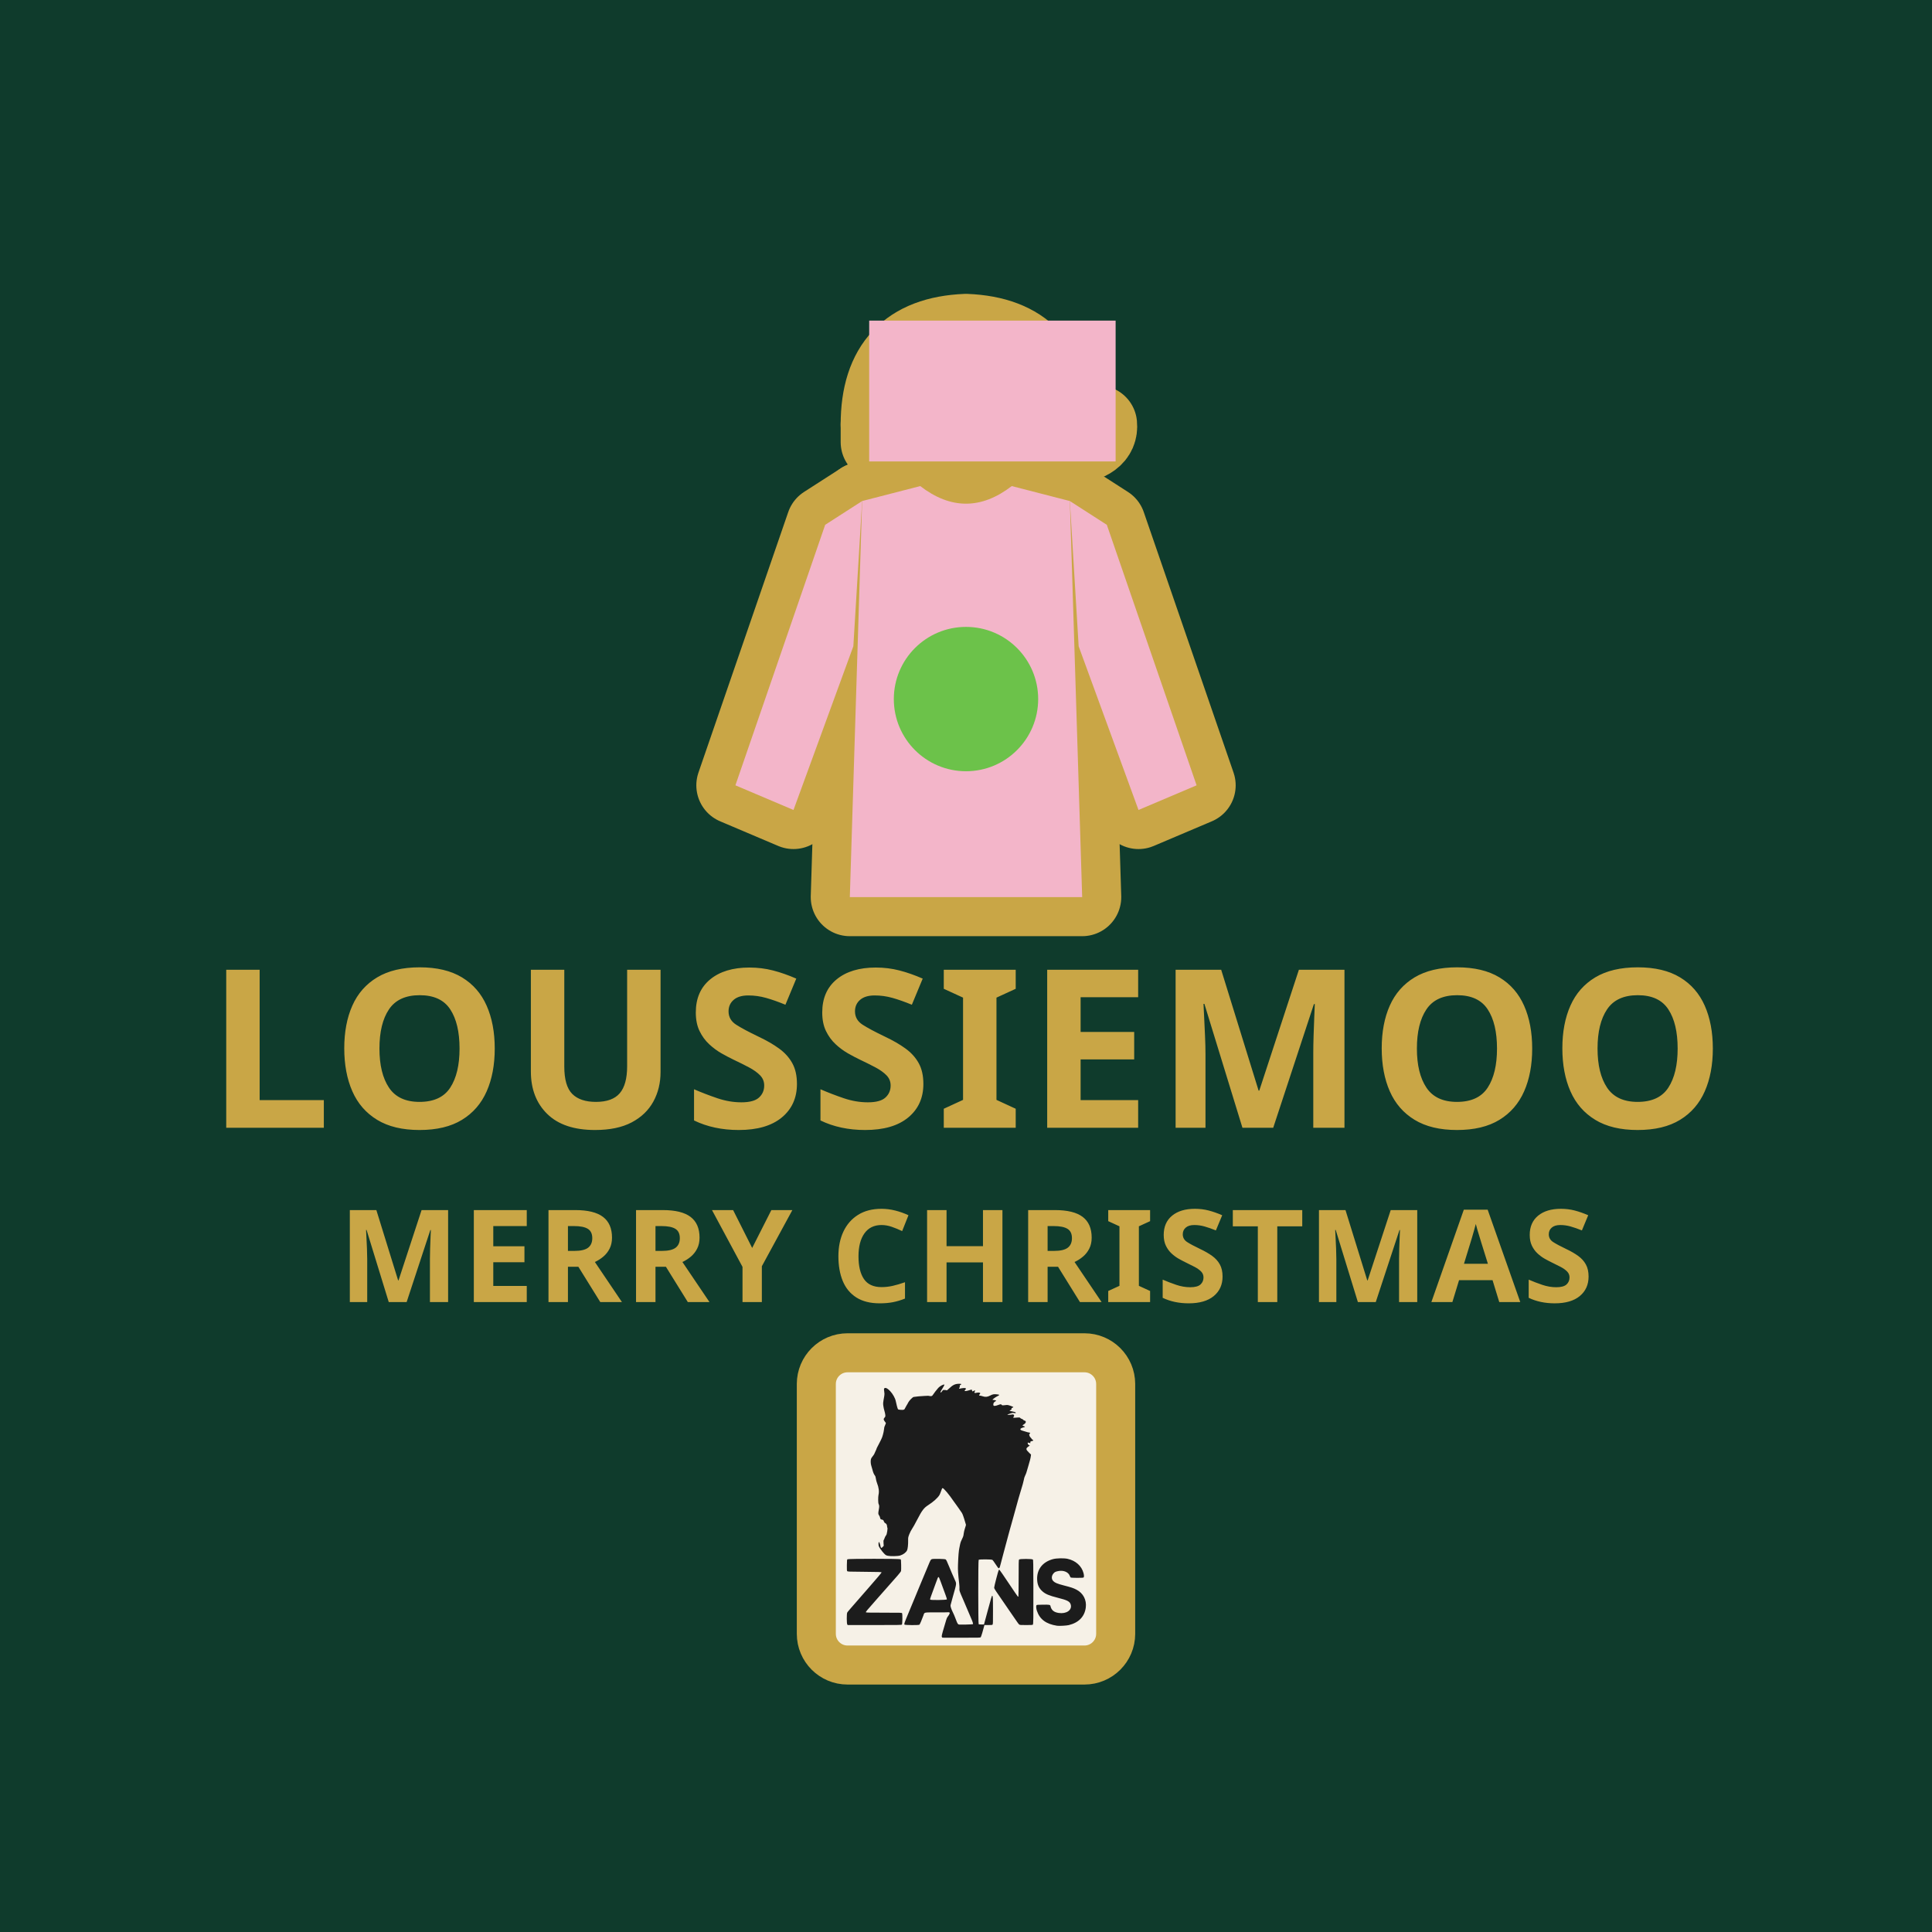
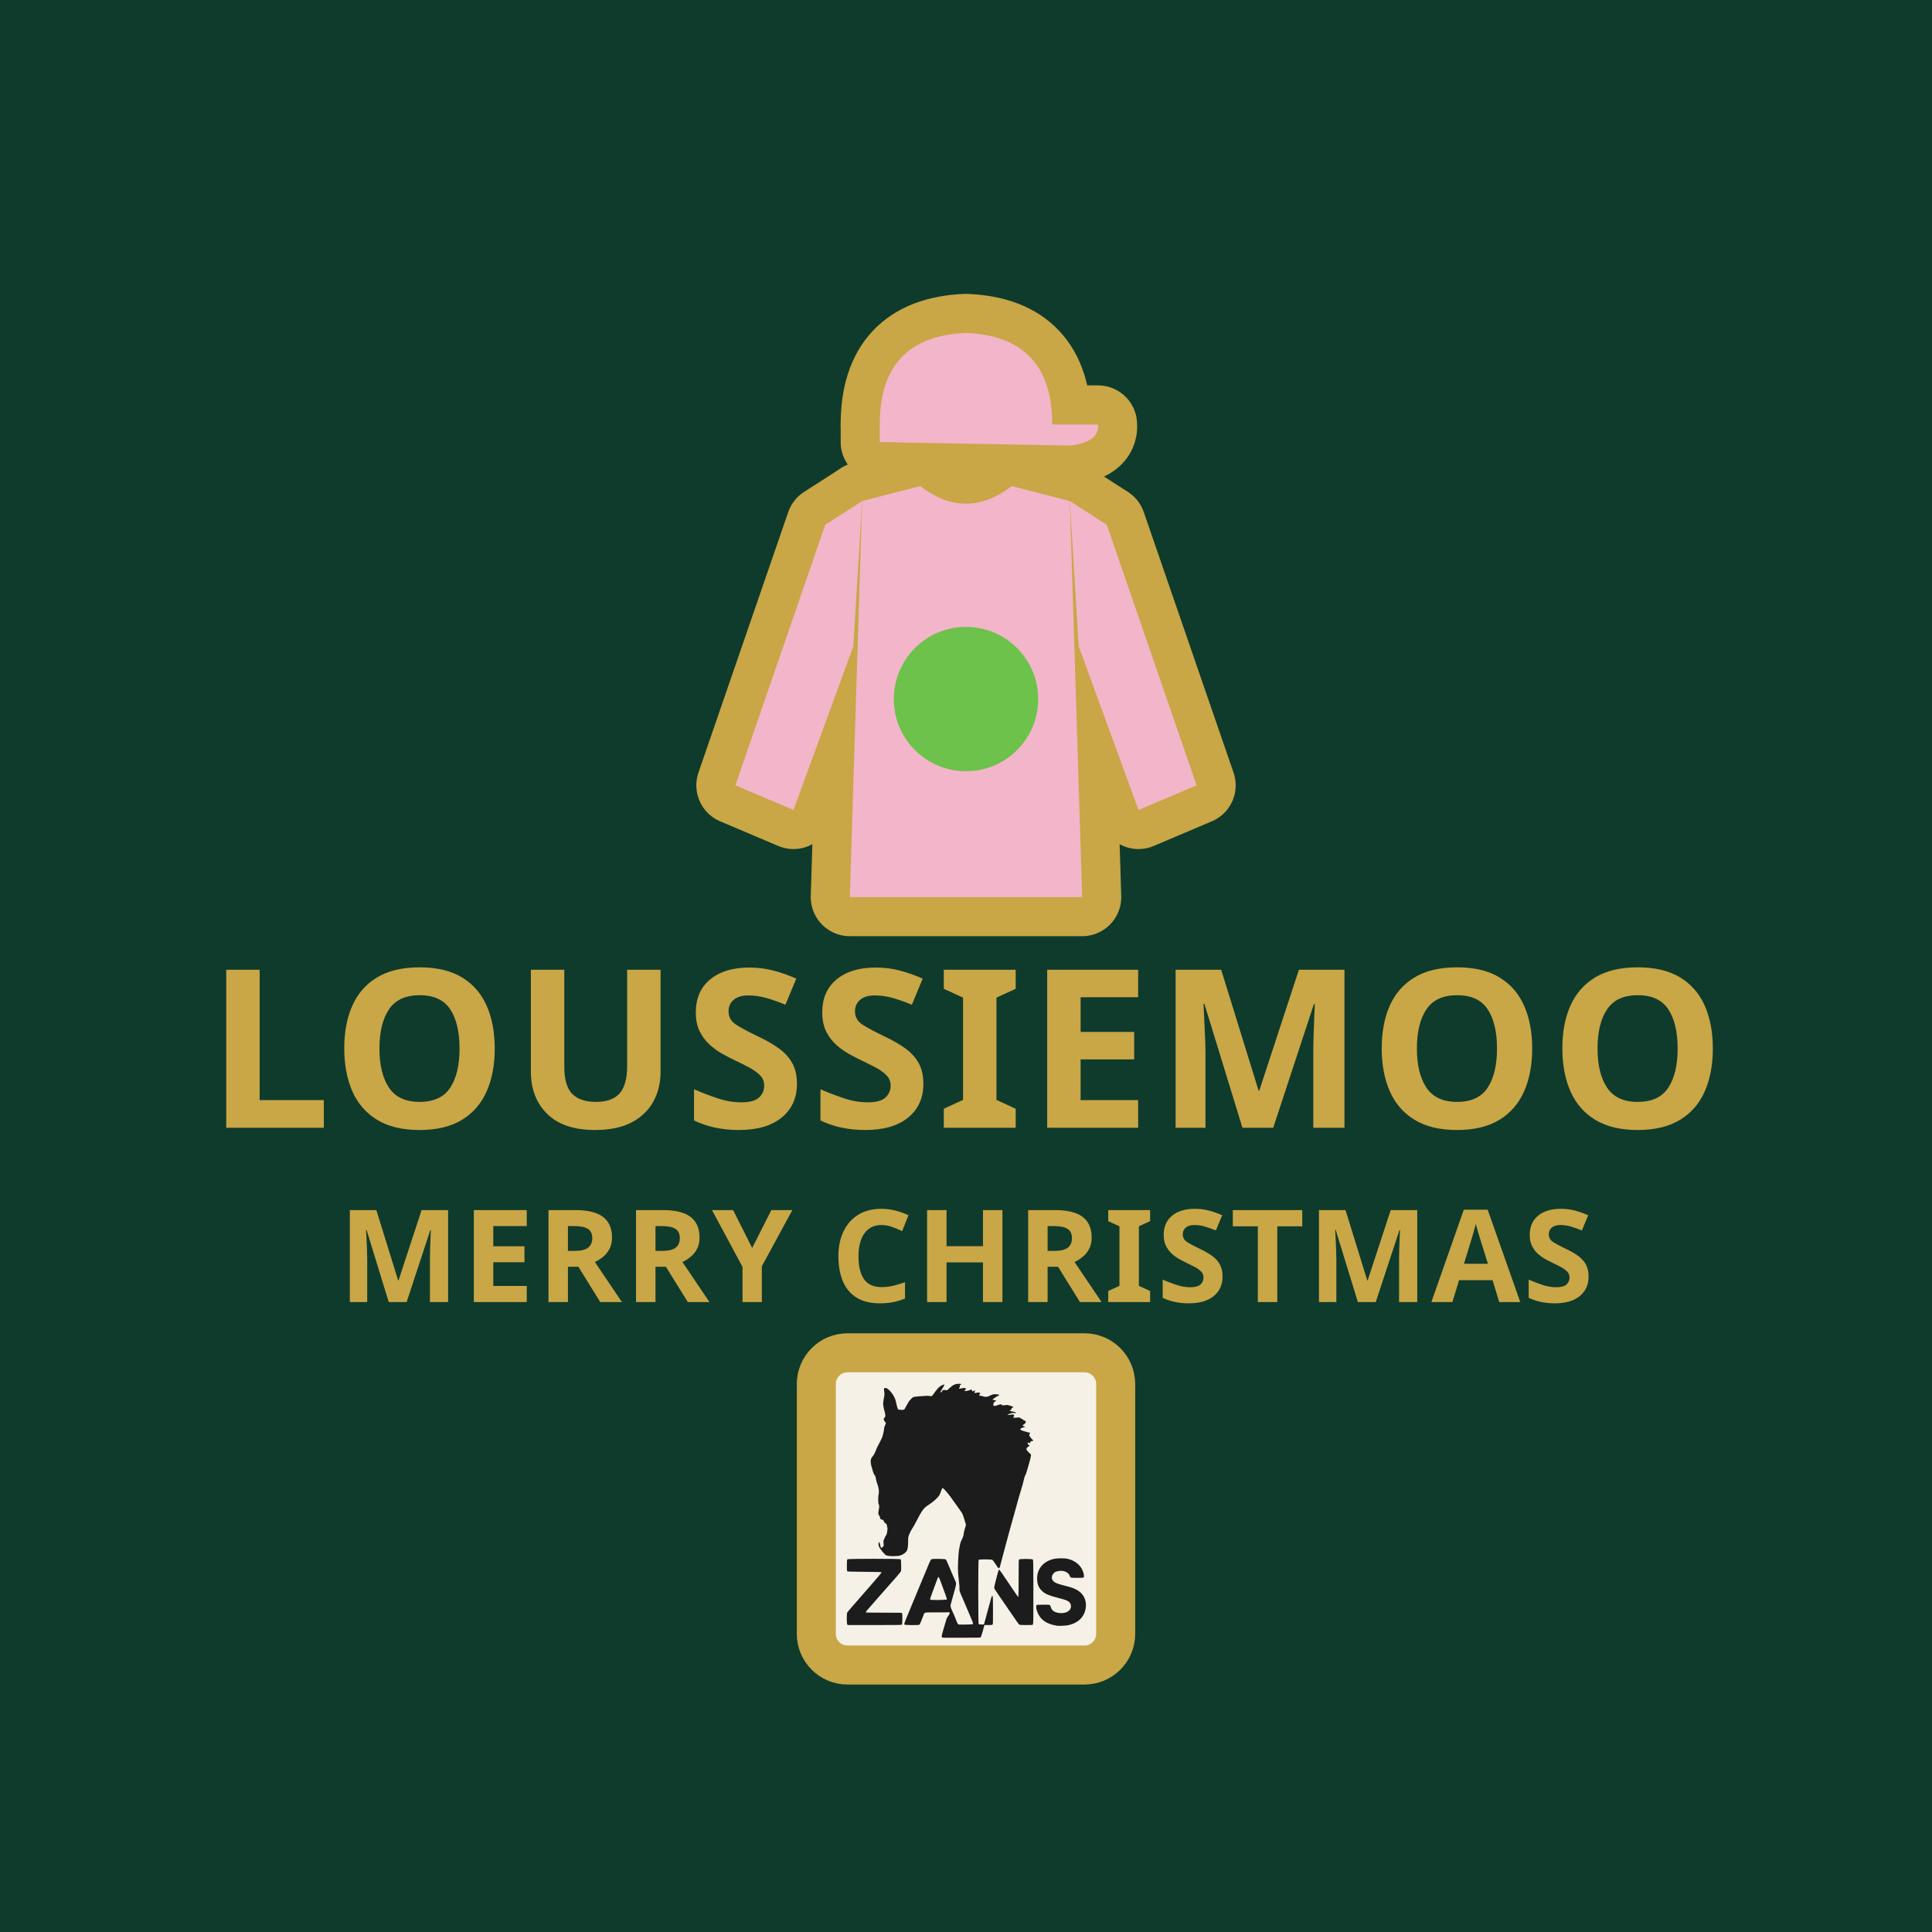
<svg xmlns="http://www.w3.org/2000/svg" viewBox="0 0 990 990" width="990" height="990">
-   <defs>
-     <clipPath id="mc">
-       <circle cx="495" cy="495" r="495" />
-     </clipPath>
-   </defs>
  <g>
    <rect width="990" height="990" fill="#0F3B2C" />
    <g data-safe="1" data-centre="x" data-label="jersey">
      <g transform="translate(495,349.2) scale(0.451)">
        <path d="M-118,-205 L-160,-178 L-262,118 L-196,146 L-128,-40 Z" fill="#C9A646" stroke="#C9A646" stroke-width="88.8" stroke-linejoin="round" />
        <path d="M118,-205 L160,-178 L262,118 L196,146 L128,-40 Z" fill="#C9A646" stroke="#C9A646" stroke-width="88.8" stroke-linejoin="round" />
        <path d="M-118,-205 L-52,-222 Q0,-182 52,-222 L118,-205 L132,245 L-132,245 Z" fill="#C9A646" stroke="#C9A646" stroke-width="88.8" stroke-linejoin="round" />
        <path d="M-52,-222 Q0,-182 52,-222" fill="#C9A646" stroke="#C9A646" stroke-width="88.8" stroke-linejoin="round" />
        <path d="M-98,-292 Q-98,-392 0,-396 Q98,-392 98,-292 Z" fill="#C9A646" stroke="#C9A646" stroke-width="88.8" stroke-linejoin="round" />
        <path d="M-98,-292 L150,-292 Q152,-272 118,-268 L-98,-272 Z" fill="#C9A646" stroke="#C9A646" stroke-width="88.8" stroke-linejoin="round" />
        <defs>
          <clipPath id="mjsl">
            <path d="M-118,-205 L-160,-178 L-262,118 L-196,146 L-128,-40 Z" />
          </clipPath>
        </defs>
        <g clip-path="url(#mjsl)">
          <rect x="-280" y="-230" width="560" height="400" fill="#F3B5C9" />
        </g>
        <defs>
          <clipPath id="mjsr">
            <path d="M118,-205 L160,-178 L262,118 L196,146 L128,-40 Z" />
          </clipPath>
        </defs>
        <g clip-path="url(#mjsr)">
          <rect x="-280" y="-230" width="560" height="400" fill="#F3B5C9" />
        </g>
        <defs>
          <clipPath id="mjb">
            <path d="M-118,-205 L-52,-222 Q0,-182 52,-222 L118,-205 L132,245 L-132,245 Z" />
          </clipPath>
        </defs>
        <g clip-path="url(#mjb)">
          <rect x="-140" y="-230" width="280" height="480" fill="#F3B5C9" />
          <circle cx="0" cy="20" r="82" fill="#6CC24A" />
        </g>
        <defs>
          <clipPath id="mjc">
            <path d="M-98,-292 Q-98,-392 0,-396 Q98,-392 98,-292 Z M-98,-292 L150,-292 Q152,-272 118,-268 L-98,-272 Z" />
          </clipPath>
        </defs>
-         <g>
+         <g clip-path="url(#mjc)">
          <rect x="-110" y="-410" width="280" height="160" fill="#F3B5C9" />
        </g>
      </g>
    </g>
    <text data-role="name" data-safe="1" data-centre="x" x="495" y="577.9" text-anchor="middle" font-family="Jost" font-weight="700" font-size="113.4" letter-spacing="2.3" fill="#C9A646">LOUSSIEMOO</text>
    <text data-safe="1" data-centre="x" x="495" y="667.2" text-anchor="middle" font-family="Jost" font-weight="700" font-size="66" letter-spacing="1.3" fill="#C9A646">MERRY CHRISTMAS</text>
    <g data-safe="1" data-centre="x" data-label="ZANS horse logo">
      <rect x="418.3" y="693.2" width="153.4" height="160" rx="16" fill="#F6F1E7" stroke="#C9A646" stroke-width="20" />
      <g transform="translate(432.3,707.2) scale(0.14749)">
        <path d="M341.5,892.7C339.8,890.1 340.7,886.0 349.2,857.5C352.0,848.1 355.3,837.0 356.5,832.8C358.0,827.6 359.8,823.8 362.0,821.3C363.8,819.3 366.2,815.6 367.3,813.1C369.2,808.8 369.2,808.6 367.4,807.3C366.4,806.6 364.9,806.2 364.2,806.5C363.4,806.8 344.9,807.0 323.0,807.0C277.0,807.0 281.2,806.0 277.1,817.7C272.0,832.0 264.9,848.5 263.3,849.8C260.6,851.8 213.7,851.5 211.6,849.5C209.5,847.4 210.1,845.7 226.2,807.0C233.7,789.1 243.5,765.5 248.0,754.5C252.5,743.5 258.4,729.3 261.0,723.0C280.8,675.5 287.2,660.3 293.5,645.0C302.2,623.9 302.6,623.2 307.0,621.9C312.5,620.2 352.2,621.1 354.4,622.9C356.8,624.9 359.0,629.5 366.9,648.8C374.4,667.0 378.2,675.9 385.5,692.0C392.8,708.2 393.3,703.5 379.4,752.5C375.3,766.8 371.7,780.1 371.4,782.0C370.7,786.1 374.1,796.3 380.2,808.4C382.4,812.7 385.5,819.9 387.1,824.4C392.7,839.6 395.3,845.5 397.6,847.6C399.8,849.7 400.4,849.8 424.2,849.3C437.6,849.0 448.9,848.4 449.4,847.9C450.5,846.9 447.4,837.3 442.7,827.0C441.1,823.4 435.8,811.0 431.0,799.5C426.2,788.0 419.5,772.2 416.1,764.5C402.6,733.7 401.7,731.3 402.3,725.2C402.6,722.1 402.3,714.2 401.5,707.6C397.3,670.4 396.7,660.8 397.3,641.6C398.3,611.9 399.9,592.3 402.0,583.3C403.1,578.8 404.4,572.4 404.9,569.1C405.5,565.3 407.8,559.1 411.0,552.8C415.4,543.9 416.3,541.2 417.1,533.5C417.7,528.2 419.6,520.3 421.6,514.5C423.5,508.9 425.0,503.7 425.0,502.7C425.0,501.8 422.2,492.6 418.9,482.3C413.5,465.6 412.2,462.7 407.5,456.5C404.6,452.6 400.6,446.8 398.5,443.5C396.4,440.2 393.1,435.5 391.0,433.0C389.0,430.5 385.1,425.1 382.3,421.0C366.7,397.8 347.2,374.7 343.8,375.2C342.2,375.4 341.1,377.7 338.5,385.6C336.6,391.2 334.0,397.5 332.7,399.6C326.2,409.9 311.8,422.7 294.0,434.2C278.5,444.2 272.4,452.3 254.9,486.1C248.4,498.8 240.7,512.6 237.7,516.8C234.4,521.6 230.8,528.6 228.1,535.5C224.2,545.9 223.9,547.0 224.1,556.0C224.4,571.1 222.7,586.8 220.3,591.5C216.2,599.4 207.2,606.0 196.0,609.5C188.1,611.9 162.9,612.4 153.6,610.3C147.4,608.9 146.2,608.2 140.8,602.8C137.5,599.6 131.8,592.5 128.2,587.2C122.2,578.4 121.6,577.0 121.2,571.4C121.0,568.0 121.3,564.4 121.8,563.4C122.8,561.7 123.1,562.0 124.9,566.0C126.0,568.5 127.2,572.6 127.6,575.0C129.0,584.0 131.0,585.0 136.0,579.3L139.3,575.6L138.6,566.5C138.1,559.2 138.3,557.0 139.5,555.3C140.4,554.0 141.7,551.0 142.4,548.6C143.2,546.1 145.1,542.4 146.7,540.3C149.2,537.1 150.0,534.7 151.4,525.7C152.5,518.1 152.7,514.4 152.0,513.0C151.5,512.0 151.0,510.1 151.0,508.9C151.0,503.5 148.7,498.8 145.2,497.3C142.9,496.3 141.4,494.8 140.4,492.2C138.0,486.2 137.5,485.6 133.5,484.8C128.4,483.7 127.4,482.7 126.6,477.9C126.2,475.6 124.9,472.4 123.5,470.6C119.9,465.8 119.7,463.1 122.0,451.0C124.2,439.5 124.1,435.4 121.5,430.3C119.7,426.9 119.5,406.0 121.1,399.0C123.9,387.0 122.2,373.2 115.8,357.1C114.2,353.1 112.5,346.4 112.0,342.2C111.3,336.7 110.3,333.8 108.4,331.3C104.9,326.7 102.5,321.0 100.0,311.0C98.8,306.3 97.0,299.9 95.9,296.8C93.8,290.5 93.4,279.8 95.0,274.0C95.5,272.0 98.2,267.8 101.0,264.5C103.7,261.3 106.5,257.0 107.1,255.1C107.8,253.1 109.6,249.1 111.1,246.1C112.7,243.1 114.0,240.0 114.0,239.1C114.0,238.2 117.0,232.1 120.6,225.5C124.2,218.9 127.9,211.7 128.8,209.5C129.6,207.3 130.9,204.6 131.6,203.5C134.3,199.2 139.2,181.0 140.0,172.8C140.5,168.0 141.1,163.6 141.4,163.1C141.8,162.6 143.1,159.2 144.5,155.6L146.9,149.1L143.0,143.8C138.2,137.5 138.0,134.9 142.1,130.2C145.1,126.9 145.2,126.3 144.7,120.6C144.4,117.2 143.0,110.9 141.6,106.5C140.2,102.1 138.5,94.4 137.9,89.4C136.7,80.0 136.7,80.2 141.2,54.9C142.1,49.6 142.1,46.5 141.0,39.7C139.5,30.0 139.9,28.3 143.5,27.4C147.9,26.3 153.6,29.8 161.9,38.5C170.7,47.9 179.0,62.6 181.0,72.6C183.1,83.3 187.2,98.5 188.5,100.6C189.7,102.4 191.1,102.8 198.7,103.3C209.2,104.0 211.2,103.1 214.0,96.4C215.1,93.9 217.3,90.0 218.8,87.7C220.4,85.4 222.9,81.0 224.4,77.8C227.3,71.7 239.3,59.4 243.2,58.5C249.0,57.3 271.5,55.2 281.0,55.0C286.7,54.9 291.7,54.7 292.1,54.5C292.4,54.2 295.2,54.6 298.3,55.2C304.9,56.6 307.6,55.6 310.5,50.7C313.0,46.5 323.4,33.0 329.0,26.8C334.7,20.5 348.0,13.6 350.2,15.8C350.6,16.2 347.9,21.5 344.1,27.6C340.3,33.6 336.9,39.5 336.6,40.8C335.4,44.4 338.4,43.5 341.6,39.3C343.1,37.2 344.5,35.3 344.7,35.0C345.6,34.0 354.6,34.1 356.7,35.2C358.7,36.2 359.8,35.5 367.3,28.3C379.0,17.1 387.1,13.1 399.4,12.8C409.3,12.5 411.2,13.6 406.0,16.7C403.3,18.3 402.9,18.9 403.5,21.6C403.9,23.7 403.6,25.1 402.5,26.0C400.1,28.0 400.6,30.3 403.2,29.7C411.9,27.7 420.9,26.9 422.9,27.9C425.6,29.4 425.6,30.2 422.5,33.8C421.1,35.5 420.0,37.1 420.0,37.4C420.0,38.9 428.8,37.8 435.6,35.4C444.6,32.3 446.6,32.5 446.2,36.3C445.8,39.4 448.3,40.0 451.6,37.5C455.7,34.4 458.7,36.4 455.4,40.1C452.8,43.0 454.4,45.4 458.3,44.6C466.0,42.9 471.5,42.8 473.4,44.3C475.3,45.7 475.3,45.8 472.7,49.0C469.6,52.6 469.9,54.0 473.9,54.0C475.4,54.0 479.3,54.9 482.5,56.0C492.5,59.4 499.3,58.8 509.4,53.5C518.6,48.7 522.7,48.1 535.4,49.8C542.2,50.7 542.1,52.1 534.9,55.5C528.9,58.3 517.8,66.2 517.2,68.1C517.0,68.6 518.8,69.0 521.2,69.0C523.5,69.1 526.6,69.7 527.9,70.4L530.3,71.8L526.1,74.4C521.6,77.3 520.0,80.2 520.0,85.5C520.0,90.9 525.1,91.0 538.3,86.0C544.4,83.6 547.9,83.5 548.6,85.4C549.5,87.8 551.8,88.1 560.9,87.0C569.3,85.9 569.7,86.0 579.4,89.2C584.9,91.0 589.5,93.0 589.7,93.7C589.9,94.3 588.5,95.3 586.5,96.0C583.5,97.0 583.0,97.6 583.2,99.8C583.5,102.1 582.8,102.8 579.5,104.4C575.0,106.6 575.1,106.7 586.5,108.9C595.9,110.8 597.5,111.4 597.8,113.4C598.2,115.0 597.7,115.2 594.3,114.6C592.2,114.2 589.6,113.9 588.5,113.9C585.8,113.8 574.2,117.3 571.0,119.1L568.5,120.5L572.0,120.8C573.9,121.0 578.6,120.6 582.4,119.9C589.1,118.7 589.3,118.7 591.1,120.9C593.0,123.2 593.0,123.3 591.0,126.5C589.9,128.3 589.0,130.1 589.0,130.5C589.0,130.9 592.9,131.0 597.8,130.5C611.1,129.4 612.1,129.5 613.9,131.8C614.8,133.0 617.0,134.3 618.8,134.6C620.6,135.0 622.8,136.3 623.6,137.6C624.5,138.8 626.4,140.2 628.0,140.5C635.2,142.1 634.5,148.4 626.4,153.5C620.3,157.4 620.2,158.5 626.0,160.0C631.2,161.4 631.1,162.7 625.8,164.0C611.3,167.6 609.9,172.8 622.5,176.1C626.4,177.1 632.1,178.8 635.2,179.9C638.4,181.1 642.3,182.0 644.0,182.0C647.9,182.0 649.1,184.6 646.2,186.9C644.1,188.5 644.1,188.6 645.7,193.3C646.5,195.9 648.1,198.5 649.1,199.1C650.1,199.6 651.7,201.4 652.5,203.1C653.4,204.7 655.2,206.6 656.5,207.2C660.1,208.8 659.6,210.7 655.3,211.5C649.3,212.6 647.9,213.7 648.6,216.7C649.2,219.1 649.1,219.3 646.9,218.6C639.2,216.5 638.8,216.5 639.6,219.6C640.5,223.6 640.8,223.9 644.4,226.1C646.1,227.1 647.0,228.0 646.4,228.0C645.8,228.0 643.0,229.8 640.1,232.1C632.4,238.2 633.1,241.5 644.7,252.6L651.0,258.7L650.4,263.6C649.6,270.7 646.9,281.2 641.2,300.0C638.4,309.1 635.6,318.5 635.0,321.0C634.3,323.4 632.3,328.4 630.5,332.0C628.3,336.3 626.8,341.3 626.0,346.5C625.4,350.9 620.8,367.6 615.8,383.5C610.9,399.4 604.1,422.8 600.9,435.3C597.6,447.9 591.9,468.4 588.3,480.8C584.7,493.3 580.0,509.8 578.0,517.5C575.9,525.2 573.2,535.1 572.0,539.5C568.0,554.1 563.1,572.2 555.9,599.5C552.1,614.4 547.8,630.5 546.4,635.5C545.0,640.5 543.5,646.1 543.0,648.1C541.7,653.0 539.6,654.7 537.3,652.9C536.4,652.1 532.0,645.8 527.4,638.9C522.9,631.9 518.2,625.5 516.9,624.6C513.7,622.4 470.9,622.2 469.1,624.4C467.2,626.6 467.3,846.9 469.1,848.1C469.9,848.6 474.3,849.0 479.1,849.0L487.6,849.0L498.9,807.2C512.9,755.0 514.8,748.8 516.3,749.3C518.6,750.0 518.8,755.0 518.9,801.2C519.0,842.4 518.8,848.0 517.4,849.4C516.2,850.7 513.3,851.0 502.4,851.0L489.0,851.0L488.4,853.8C484.7,868.8 477.8,891.5 476.4,893.1C474.7,895.0 472.9,895.1 408.8,895.0L343.0,894.9L341.5,892.7ZM741.5,853.4C703.6,847.6 681.5,831.3 671.5,801.6C668.9,794.0 668.2,784.8 670.0,782.0C670.8,780.8 674.6,780.4 691.8,780.2C714.7,779.9 717.6,780.4 718.5,784.7C721.6,799.1 730.4,806.5 747.4,809.0C774.0,812.9 794.1,799.0 789.1,780.2C786.0,769.0 777.7,764.6 743.5,756.1C714.6,748.9 701.2,743.3 690.9,734.1C678.5,723.1 673.0,711.0 672.3,693.0C670.8,657.8 691.1,631.6 727.5,621.9C739.8,618.6 765.2,618.1 778.0,620.9C806.2,627.1 827.0,645.8 833.4,670.5C835.6,678.9 835.5,684.7 833.1,686.0C830.1,687.5 790.8,687.3 788.9,685.8C788.0,685.1 786.5,682.4 785.6,679.8C780.8,666.8 763.5,659.8 745.4,663.5C736.4,665.4 733.5,666.7 729.9,670.7C721.7,679.5 721.1,691.1 728.6,698.5C734.3,704.2 742.4,707.5 765.1,713.4C790.9,720.0 798.4,722.5 809.2,728.2C832.3,740.2 844.6,763.8 841.3,789.9C837.3,821.4 817.1,842.5 782.5,851.1C774.7,853.1 748.9,854.5 741.5,853.4ZM12.6,848.8C10.4,845.7 10.3,811.9 12.4,807.8C14.0,804.7 18.7,799.3 85.8,722.6C113.5,691.0 132.0,669.1 131.8,668.1C131.5,666.7 125.7,666.5 72.7,666.0C15.3,665.5 13.8,665.5 12.4,663.5C11.2,661.9 11.0,658.0 11.2,642.7C11.5,625.4 11.7,623.7 13.4,622.4C16.3,620.3 194.7,620.3 197.6,622.4C199.3,623.7 199.5,625.4 199.8,641.7C200.0,651.5 199.9,660.9 199.5,662.7C199.1,665.0 195.4,669.9 187.7,678.8C181.5,685.8 168.1,701.0 158.0,712.5C147.9,724.0 128.3,746.2 114.5,761.8C79.3,801.7 76.7,804.8 77.4,806.5C77.9,807.8 86.0,808.0 139.9,808.0C200.2,808.0 202.0,808.1 203.0,809.9C204.8,813.3 204.3,847.5 202.4,849.4C201.0,850.8 191.0,851.0 107.5,851.0L14.1,851.0L12.6,848.8ZM609.9,849.1C607.5,847.2 604.6,843.0 577.8,804.0C570.1,792.7 557.4,774.3 549.7,763.0C541.9,751.7 532.8,738.4 529.3,733.3C524.7,726.5 523.0,723.2 523.0,720.8C523.0,716.5 537.4,661.2 538.9,659.7C539.7,658.9 540.5,658.8 541.8,659.6C542.7,660.2 557.1,681.1 573.7,706.0C590.4,731.0 604.5,751.7 605.2,752.1C605.9,752.6 606.8,752.4 607.2,751.7C607.6,751.0 608.0,722.3 608.0,687.9C608.0,635.4 608.2,625.1 609.4,623.4C611.6,620.5 655.5,620.6 657.6,623.5C658.8,625.1 659.0,640.4 659.2,711.4C659.5,830.2 659.2,848.2 657.2,849.8C656.0,850.7 649.8,851.0 633.9,851.0C614.1,851.0 612.1,850.8 609.9,849.1ZM358.8,761.8C359.0,760.9 357.0,754.3 354.4,747.3C351.9,740.3 347.3,728.0 344.4,720.0C341.5,712.0 337.9,702.4 336.5,698.5C332.3,686.8 330.8,683.9 329.2,684.2C327.9,684.5 326.5,687.6 319.0,708.5C316.4,715.8 311.9,728.0 303.0,752.3C301.2,757.1 300.1,761.7 300.4,762.5C301.3,765.0 358.3,764.2 358.8,761.8Z" fill="#1C1C1C" />
      </g>
    </g>
  </g>
</svg>
